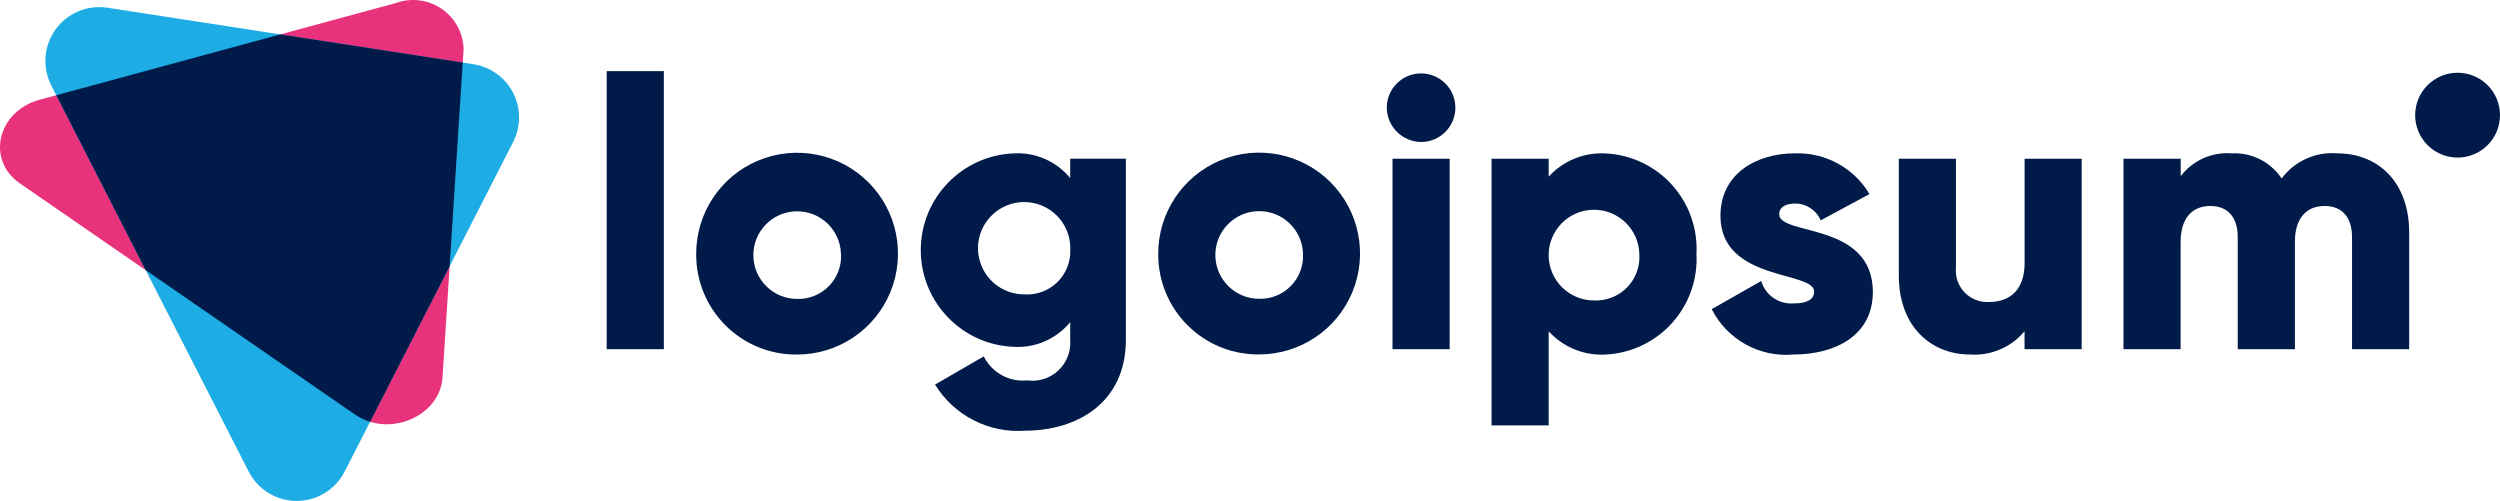
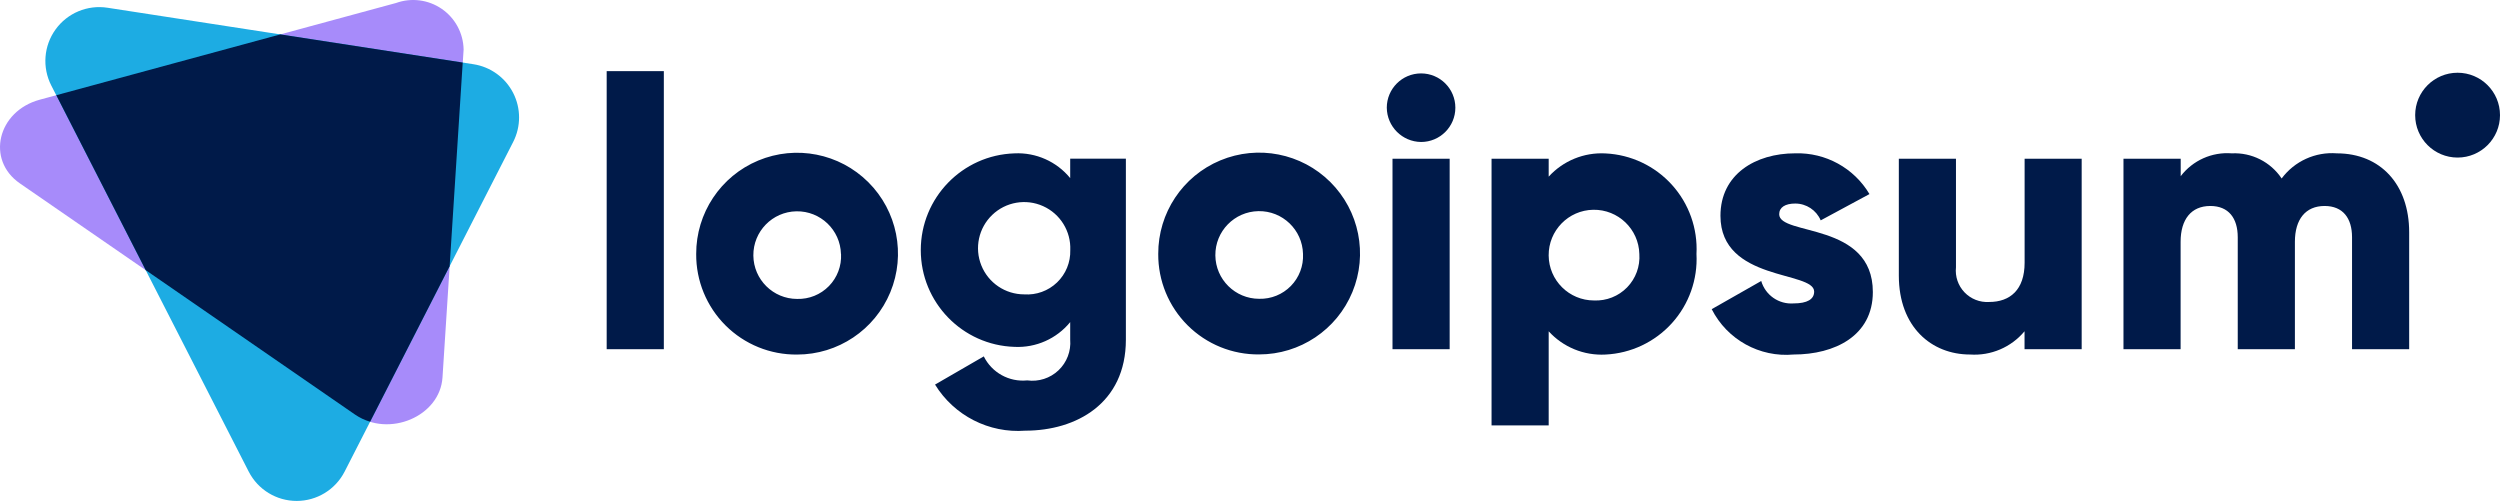
<svg xmlns="http://www.w3.org/2000/svg" height="26.811" width="133.802" version="1.1" viewBox="0 0 133.802 26.811" id="logoipsum">
  <defs id="defs25" />
-   <path id="path2" fill="#e9327c" d="M 19.003,22.189 1.063,9.814 c -1.818,-1.254 -1.2,-3.865 1.067,-4.479 L 21.197,0.16 a 2.7,2.7 0 0 1 3.616,2.492 l -1.13,17.549 c -0.134,2.083 -2.862,3.242 -4.68,1.988 z" />
+   <path id="path2" fill="#A78BFA" d="M 19.003,22.189 1.063,9.814 c -1.818,-1.254 -1.2,-3.865 1.067,-4.479 L 21.197,0.16 a 2.7,2.7 0 0 1 3.616,2.492 l -1.13,17.549 c -0.134,2.083 -2.862,3.242 -4.68,1.988 z" />
  <path id="path4" fill="#1dace3" d="M 13.313,25.244 2.744,4.575 a 2.883,2.883 0 0 1 3.007,-4.161 L 25.338,3.437 a 2.883,2.883 0 0 1 2.127,4.162 l -9.023,17.646 a 2.883,2.883 0 0 1 -5.129,-10e-4 z" />
  <path id="path6" fill="#001a49" d="m 24.765,3.348 -9.764,-1.507 -11.988,3.255 4.785,9.361 11.205,7.732 a 2.888,2.888 0 0 0 0.806,0.383 l 4.256,-8.323 z" />
  <path id="path8" fill="#001a49" d="m 74.222,5.764 a 1.835,1.835 0 1 1 1.835,1.835 1.854,1.854 0 0 1 -1.835,-1.835 z m 0.306,2.732 h 3.059 V 18.69 h -3.059 z" />
  <path id="path10" fill="#001a49" d="m 90.797,13.593 a 5.119,5.119 0 0 1 -4.872,5.383 3.829,3.829 0 0 1 -3.038,-1.244 v 5.036 h -3.058 V 8.496 h 3.058 v 0.958 a 3.829,3.829 0 0 1 3.038,-1.243 5.118,5.118 0 0 1 4.872,5.382 z m -3.058,0 a 2.427,2.427 0 1 0 -2.426,2.488 2.327,2.327 0 0 0 2.426,-2.488 z" />
  <path id="path12" fill="#001a49" d="m 100.236,15.63 c 0,2.345 -2.039,3.344 -4.241,3.344 a 4.463,4.463 0 0 1 -4.383,-2.427 l 2.65,-1.508 a 1.675,1.675 0 0 0 1.733,1.2 c 0.734,0 1.1,-0.225 1.1,-0.632 0,-1.122 -5.015,-0.53 -5.015,-4.058 0,-2.222 1.875,-3.343 4,-3.343 a 4.46,4.46 0 0 1 3.975,2.181 l -2.609,1.407 a 1.481,1.481 0 0 0 -1.366,-0.9 c -0.53,0 -0.856,0.2 -0.856,0.571 -0.003,1.17 5.012,0.395 5.012,4.165 z" />
  <path id="path14" fill="#001a49" d="M 111.413,8.496 V 18.69 h -3.058 v -0.96 a 3.489,3.489 0 0 1 -2.916,1.244 c -2.059,0 -3.812,-1.468 -3.812,-4.221 V 8.496 h 3.058 v 5.811 a 1.681,1.681 0 0 0 1.774,1.855 c 1.121,0 1.9,-0.652 1.9,-2.1 V 8.496 Z" />
  <path id="path16" fill="#001a49" d="m 128.941,12.43 v 6.26 h -3.058 v -5.994 c 0,-1.019 -0.49,-1.672 -1.468,-1.672 -1.02,0 -1.59,0.714 -1.59,1.917 v 5.749 h -3.059 v -5.994 c 0,-1.019 -0.489,-1.672 -1.468,-1.672 -1.019,0 -1.59,0.714 -1.59,1.917 v 5.749 h -3.058 V 8.496 h 3.063 v 0.934 a 3.129,3.129 0 0 1 2.732,-1.223 3.034,3.034 0 0 1 2.671,1.345 3.359,3.359 0 0 1 2.957,-1.345 c 2.34,0.004 3.868,1.675 3.868,4.223 z" />
  <circle id="circle18" fill="#001a49" r="2.27" cy="6.163" cx="131.532" />
  <path id="path20" fill="#001a49" d="m 32.47,3.807 h 3.059 V 18.69 h -3.059 z m 4.791,9.786 a 5.4,5.4 0 1 1 5.4,5.383 5.343,5.343 0 0 1 -5.4,-5.383 z m 7.748,0 a 2.345,2.345 0 1 0 -2.345,2.406 2.287,2.287 0 0 0 2.349,-2.406 z m 15.249,-5.1 v 9.685 c 0,3.425 -2.671,4.872 -5.382,4.872 a 5.212,5.212 0 0 1 -4.832,-2.467 l 2.609,-1.509 a 2.331,2.331 0 0 0 2.325,1.285 2.032,2.032 0 0 0 2.3,-2.181 v -0.938 a 3.622,3.622 0 0 1 -2.977,1.325 5.181,5.181 0 0 1 0,-10.357 3.622,3.622 0 0 1 2.977,1.325 v -1.04 z m -2.976,4.893 a 2.47,2.47 0 1 0 -2.469,2.369 2.308,2.308 0 0 0 2.469,-2.366 z m 4.708,0.2 a 5.4,5.4 0 1 1 5.4,5.383 5.343,5.343 0 0 1 -5.4,-5.376 z m 7.748,0 a 2.346,2.346 0 1 0 -2.345,2.406 2.287,2.287 0 0 0 2.345,-2.399 z" />
</svg>
